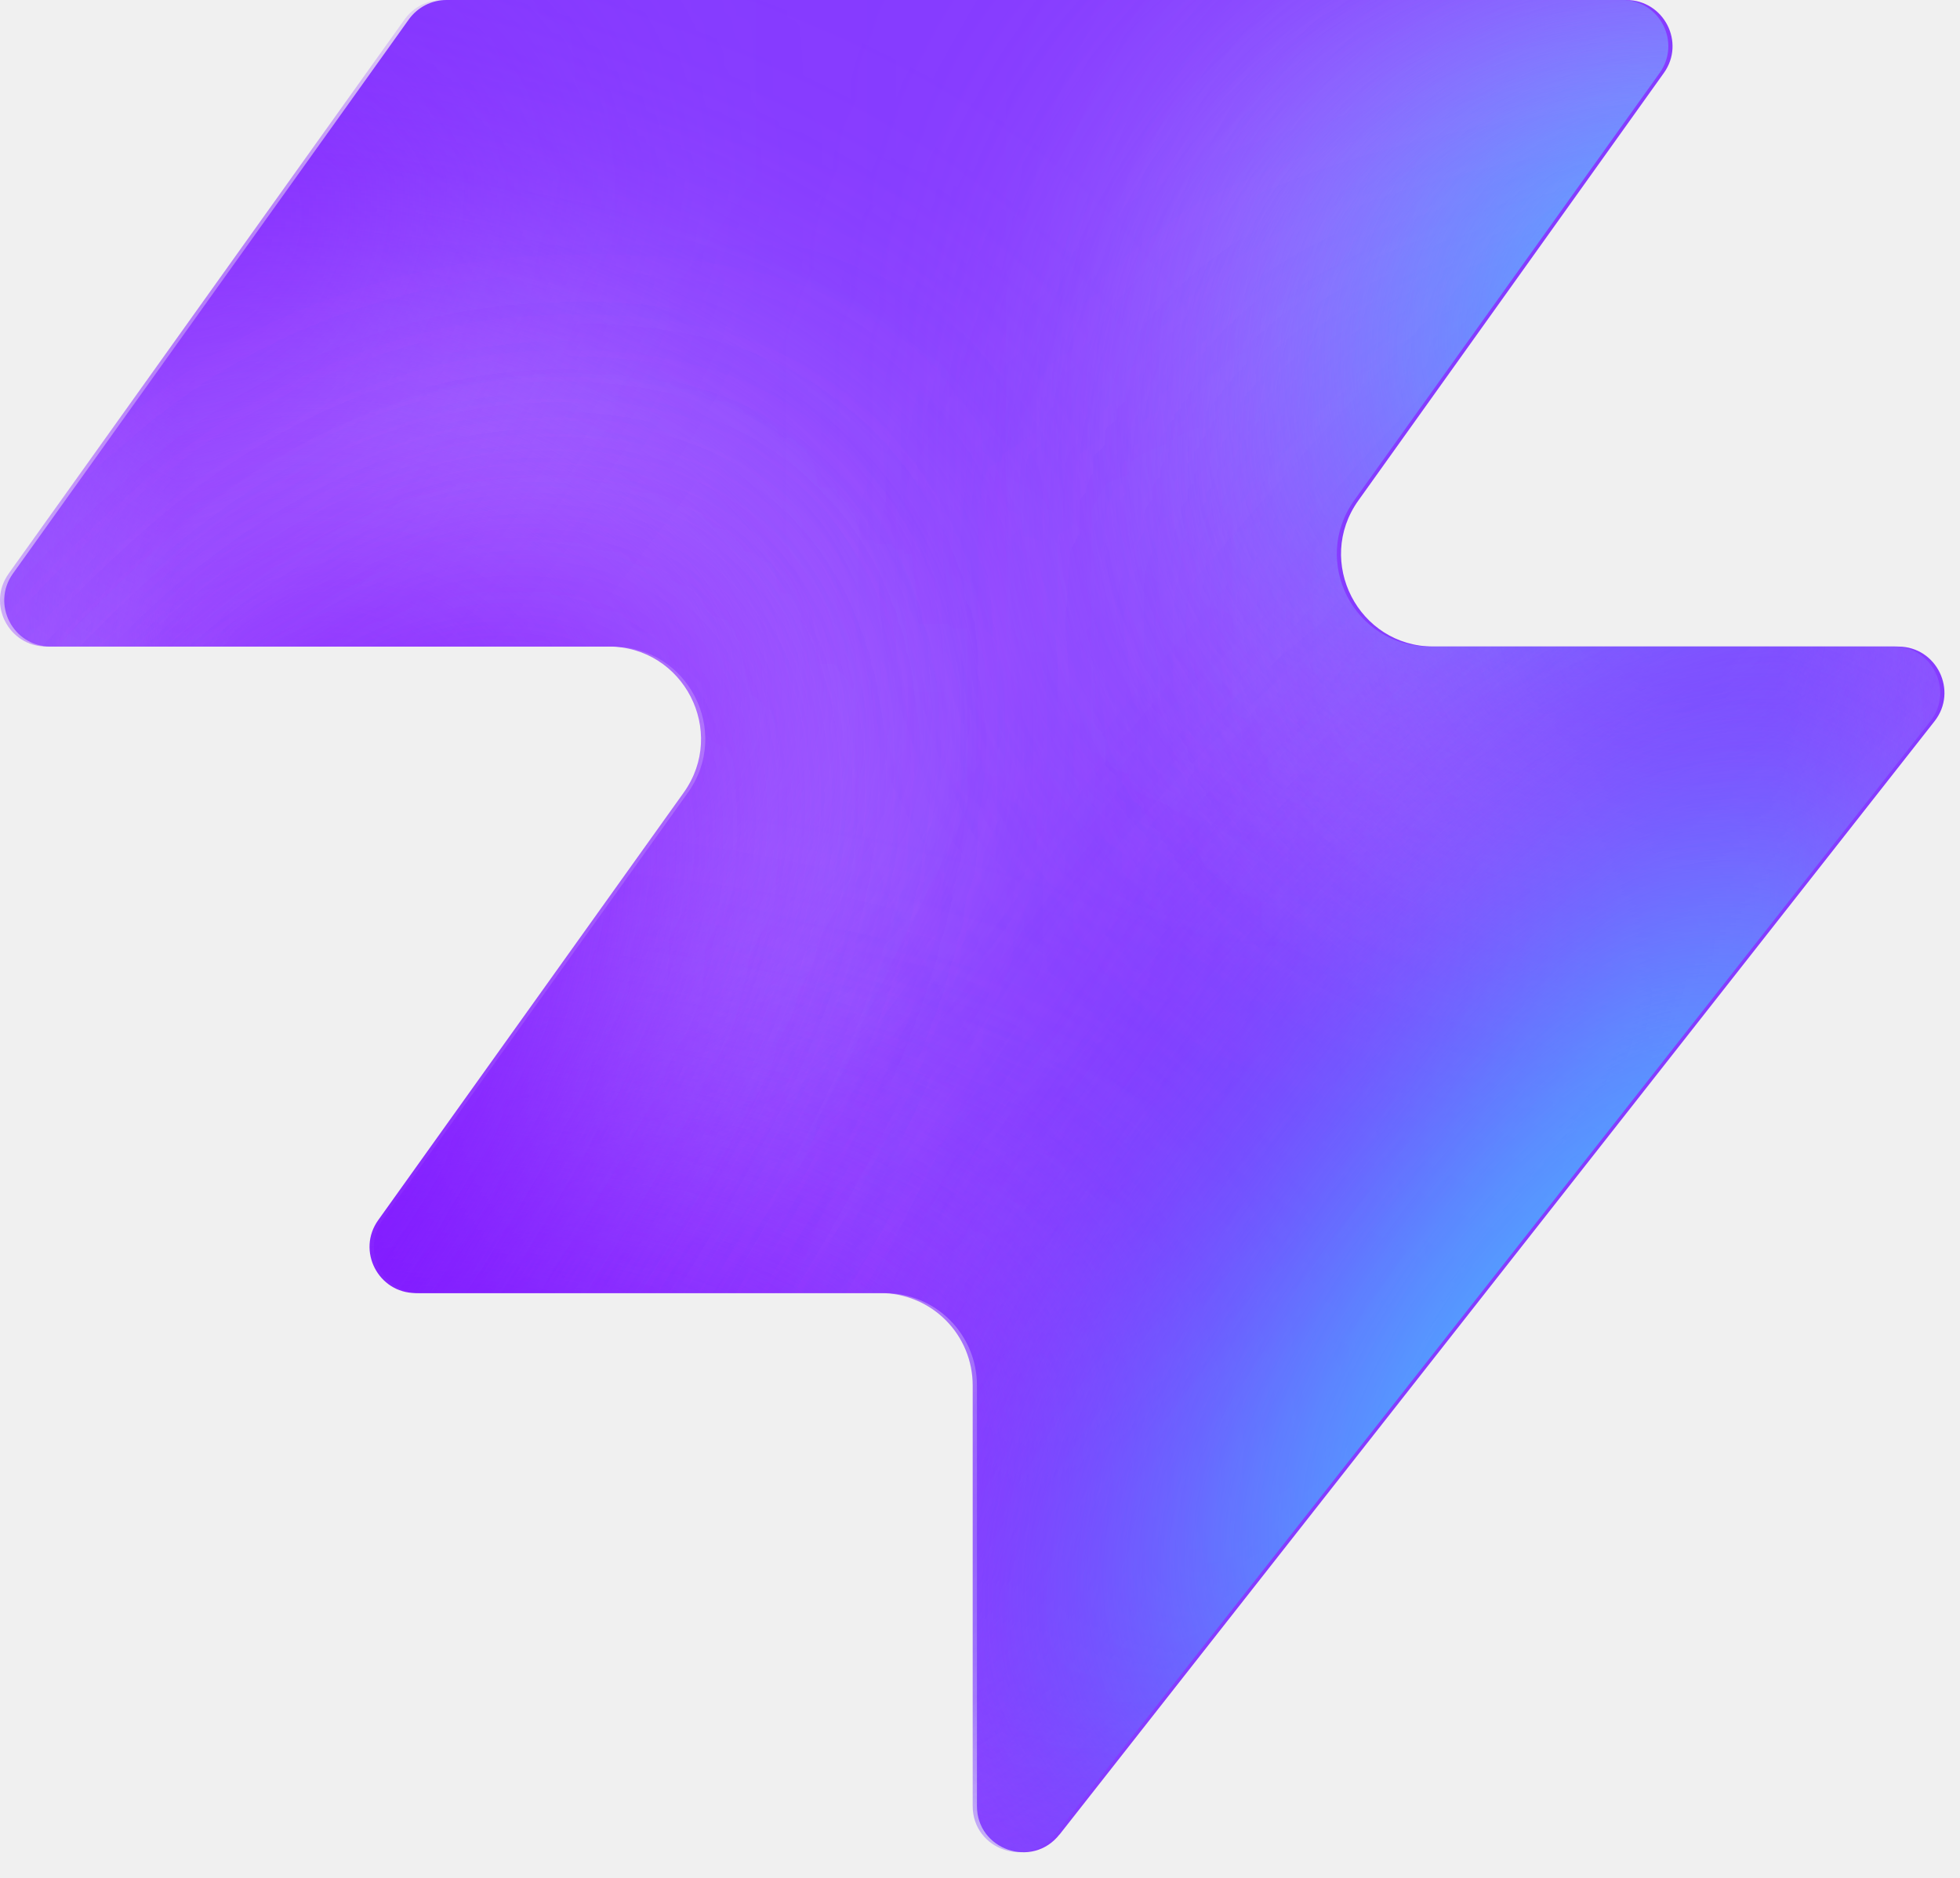
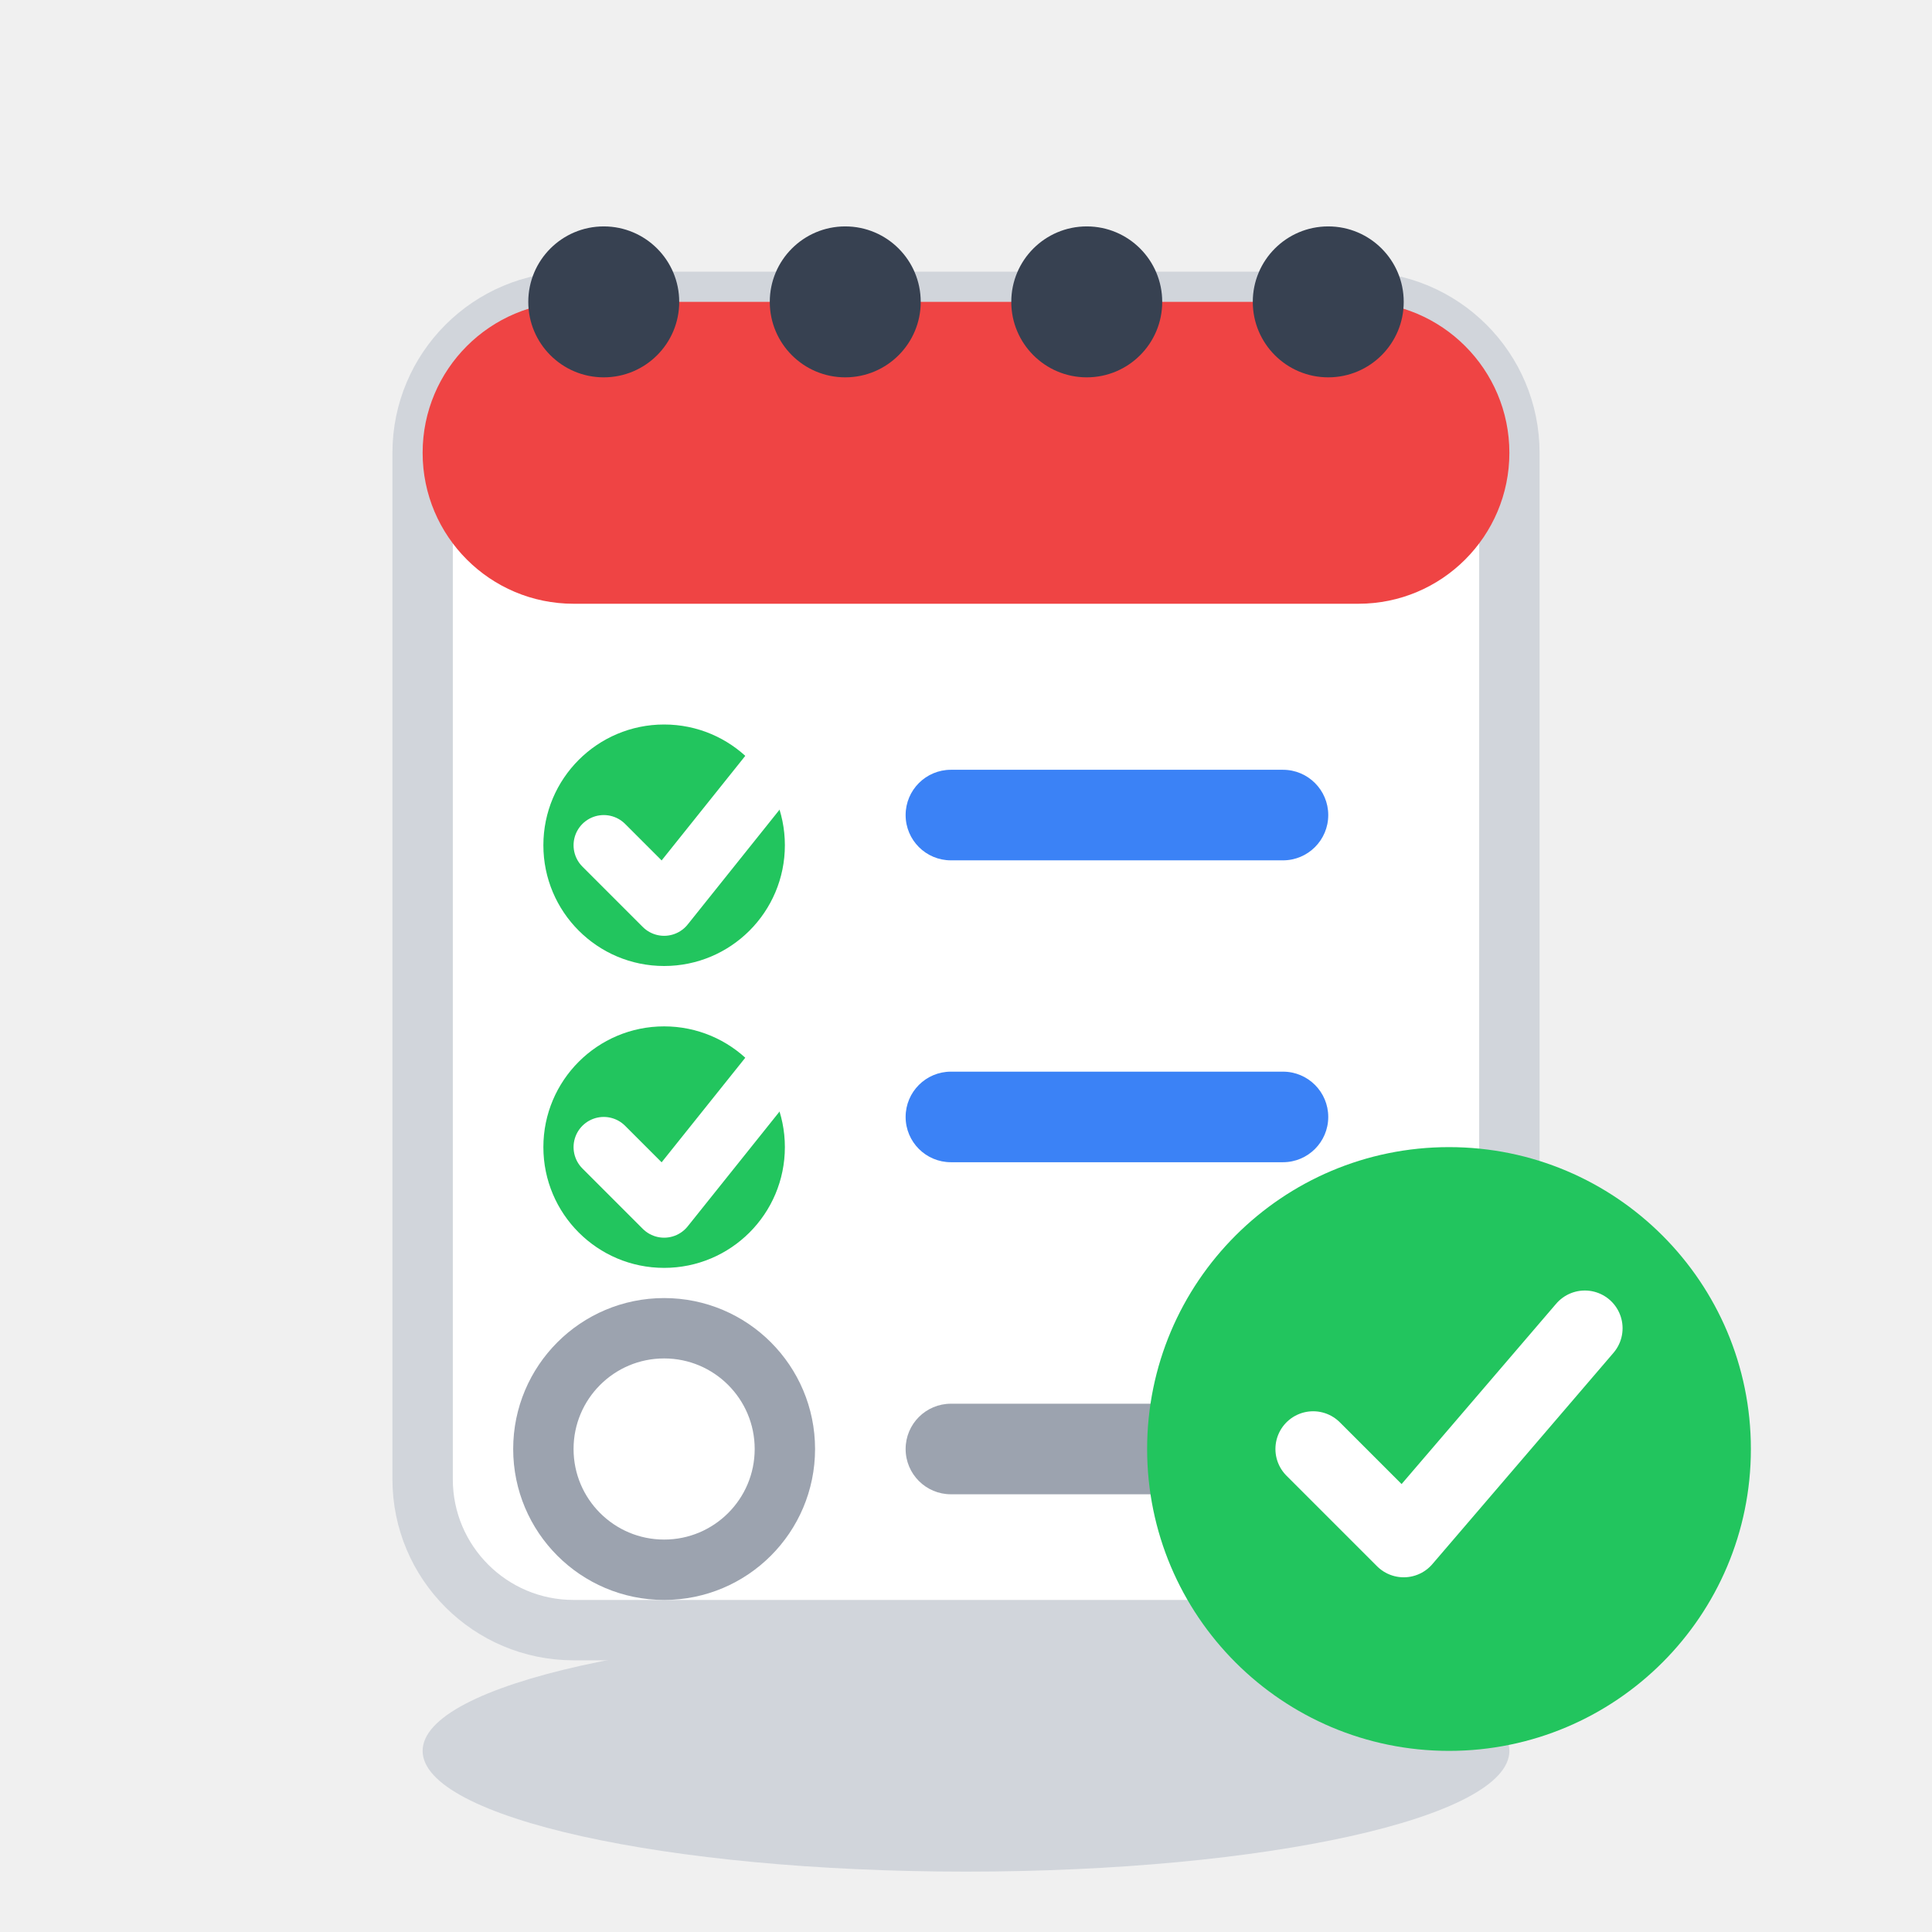
- <svg xmlns="http://www.w3.org/2000/svg" width="48" height="46" fill="none" viewBox="0 0 48 46">
-   <path fill="#863bff" d="M25.946 44.938c-.664.845-2.021.375-2.021-.698V33.937a2.26 2.26 0 0 0-2.262-2.262H10.287c-.92 0-1.456-1.04-.92-1.788l7.48-10.471c1.07-1.497 0-3.578-1.842-3.578H1.237c-.92 0-1.456-1.04-.92-1.788L10.013.474c.214-.297.556-.474.92-.474h28.894c.92 0 1.456 1.04.92 1.788l-7.48 10.471c-1.07 1.498 0 3.579 1.842 3.579h11.377c.943 0 1.473 1.088.89 1.83L25.947 44.94z" style="fill:#863bff;fill:color(display-p3 .525 .23 1);fill-opacity:1" />
-   <mask id="a" width="48" height="46" x="0" y="0" maskUnits="userSpaceOnUse" style="mask-type:alpha">
-     <path fill="#000" d="M25.842 44.938c-.664.844-2.021.375-2.021-.698V33.937a2.26 2.26 0 0 0-2.262-2.262H10.183c-.92 0-1.456-1.04-.92-1.788l7.48-10.471c1.07-1.498 0-3.579-1.842-3.579H1.133c-.92 0-1.456-1.04-.92-1.787L9.91.473c.214-.297.556-.474.92-.474h28.894c.92 0 1.456 1.04.92 1.788l-7.48 10.471c-1.07 1.498 0 3.578 1.842 3.578h11.377c.943 0 1.473 1.088.89 1.832L25.843 44.94z" style="fill:#000;fill-opacity:1" />
-   </mask>
-   <g mask="url(#a)">
-     <g filter="url(#b)">
-       <ellipse cx="5.508" cy="14.704" fill="#ede6ff" rx="5.508" ry="14.704" style="fill:#ede6ff;fill:color(display-p3 .927 .903 1);fill-opacity:1" transform="matrix(.00324 1 1 -.00324 -4.47 31.516)" />
-     </g>
-     <g filter="url(#c)">
-       <ellipse cx="10.399" cy="29.851" fill="#ede6ff" rx="10.399" ry="29.851" style="fill:#ede6ff;fill:color(display-p3 .927 .903 1);fill-opacity:1" transform="matrix(.00324 1 1 -.00324 -39.328 7.883)" />
-     </g>
-     <g filter="url(#d)">
-       <ellipse cx="5.508" cy="30.487" fill="#7e14ff" rx="5.508" ry="30.487" style="fill:#7e14ff;fill:color(display-p3 .492 .077 1);fill-opacity:1" transform="rotate(89.814 -25.913 -14.639)scale(1 -1)" />
-     </g>
-     <g filter="url(#e)">
-       <ellipse cx="5.508" cy="30.599" fill="#7e14ff" rx="5.508" ry="30.599" style="fill:#7e14ff;fill:color(display-p3 .492 .077 1);fill-opacity:1" transform="rotate(89.814 -32.644 -3.334)scale(1 -1)" />
-     </g>
-     <g filter="url(#f)">
-       <ellipse cx="5.508" cy="30.599" fill="#7e14ff" rx="5.508" ry="30.599" style="fill:#7e14ff;fill:color(display-p3 .492 .077 1);fill-opacity:1" transform="matrix(.00324 1 1 -.00324 -34.34 30.47)" />
-     </g>
-     <g filter="url(#g)">
-       <ellipse cx="14.072" cy="22.078" fill="#ede6ff" rx="14.072" ry="22.078" style="fill:#ede6ff;fill:color(display-p3 .927 .903 1);fill-opacity:1" transform="rotate(93.35 24.506 48.493)scale(-1 1)" />
-     </g>
-     <g filter="url(#h)">
-       <ellipse cx="3.47" cy="21.501" fill="#7e14ff" rx="3.47" ry="21.501" style="fill:#7e14ff;fill:color(display-p3 .492 .077 1);fill-opacity:1" transform="rotate(89.009 28.708 47.59)scale(-1 1)" />
-     </g>
-     <g filter="url(#i)">
-       <ellipse cx="3.47" cy="21.501" fill="#7e14ff" rx="3.47" ry="21.501" style="fill:#7e14ff;fill:color(display-p3 .492 .077 1);fill-opacity:1" transform="rotate(89.009 28.708 47.59)scale(-1 1)" />
-     </g>
-     <g filter="url(#j)">
-       <ellipse cx=".387" cy="8.972" fill="#7e14ff" rx="4.407" ry="29.108" style="fill:#7e14ff;fill:color(display-p3 .492 .077 1);fill-opacity:1" transform="rotate(39.51 .387 8.972)" />
-     </g>
-     <g filter="url(#k)">
-       <ellipse cx="47.523" cy="-6.092" fill="#7e14ff" rx="4.407" ry="29.108" style="fill:#7e14ff;fill:color(display-p3 .492 .077 1);fill-opacity:1" transform="rotate(37.892 47.523 -6.092)" />
-     </g>
-     <g filter="url(#l)">
-       <ellipse cx="41.412" cy="6.333" fill="#47bfff" rx="5.971" ry="9.665" style="fill:#47bfff;fill:color(display-p3 .28 .748 1);fill-opacity:1" transform="rotate(37.892 41.412 6.333)" />
-     </g>
-     <g filter="url(#m)">
-       <ellipse cx="-1.879" cy="38.332" fill="#7e14ff" rx="4.407" ry="29.108" style="fill:#7e14ff;fill:color(display-p3 .492 .077 1);fill-opacity:1" transform="rotate(37.892 -1.88 38.332)" />
-     </g>
-     <g filter="url(#n)">
-       <ellipse cx="-1.879" cy="38.332" fill="#7e14ff" rx="4.407" ry="29.108" style="fill:#7e14ff;fill:color(display-p3 .492 .077 1);fill-opacity:1" transform="rotate(37.892 -1.88 38.332)" />
-     </g>
-     <g filter="url(#o)">
-       <ellipse cx="35.651" cy="29.907" fill="#7e14ff" rx="4.407" ry="29.108" style="fill:#7e14ff;fill:color(display-p3 .492 .077 1);fill-opacity:1" transform="rotate(37.892 35.651 29.907)" />
-     </g>
-     <g filter="url(#p)">
-       <ellipse cx="38.418" cy="32.4" fill="#47bfff" rx="5.971" ry="15.297" style="fill:#47bfff;fill:color(display-p3 .28 .748 1);fill-opacity:1" transform="rotate(37.892 38.418 32.4)" />
-     </g>
-   </g>
-   <defs>
-     <filter id="b" width="60.045" height="41.654" x="-19.77" y="16.149" color-interpolation-filters="sRGB" filterUnits="userSpaceOnUse">
-       <feFlood flood-opacity="0" result="BackgroundImageFix" />
-       <feBlend in="SourceGraphic" in2="BackgroundImageFix" result="shape" />
-       <feGaussianBlur result="effect1_foregroundBlur_2002_17158" stdDeviation="7.659" />
-     </filter>
-     <filter id="c" width="90.34" height="51.437" x="-54.613" y="-7.533" color-interpolation-filters="sRGB" filterUnits="userSpaceOnUse">
-       <feFlood flood-opacity="0" result="BackgroundImageFix" />
-       <feBlend in="SourceGraphic" in2="BackgroundImageFix" result="shape" />
-       <feGaussianBlur result="effect1_foregroundBlur_2002_17158" stdDeviation="7.659" />
-     </filter>
-     <filter id="d" width="79.355" height="29.4" x="-49.64" y="2.03" color-interpolation-filters="sRGB" filterUnits="userSpaceOnUse">
-       <feFlood flood-opacity="0" result="BackgroundImageFix" />
-       <feBlend in="SourceGraphic" in2="BackgroundImageFix" result="shape" />
-       <feGaussianBlur result="effect1_foregroundBlur_2002_17158" stdDeviation="4.596" />
-     </filter>
-     <filter id="e" width="79.579" height="29.4" x="-45.045" y="20.029" color-interpolation-filters="sRGB" filterUnits="userSpaceOnUse">
-       <feFlood flood-opacity="0" result="BackgroundImageFix" />
-       <feBlend in="SourceGraphic" in2="BackgroundImageFix" result="shape" />
-       <feGaussianBlur result="effect1_foregroundBlur_2002_17158" stdDeviation="4.596" />
-     </filter>
-     <filter id="f" width="79.579" height="29.4" x="-43.513" y="21.178" color-interpolation-filters="sRGB" filterUnits="userSpaceOnUse">
-       <feFlood flood-opacity="0" result="BackgroundImageFix" />
-       <feBlend in="SourceGraphic" in2="BackgroundImageFix" result="shape" />
-       <feGaussianBlur result="effect1_foregroundBlur_2002_17158" stdDeviation="4.596" />
-     </filter>
-     <filter id="g" width="74.749" height="58.852" x="15.756" y="-17.901" color-interpolation-filters="sRGB" filterUnits="userSpaceOnUse">
-       <feFlood flood-opacity="0" result="BackgroundImageFix" />
-       <feBlend in="SourceGraphic" in2="BackgroundImageFix" result="shape" />
-       <feGaussianBlur result="effect1_foregroundBlur_2002_17158" stdDeviation="7.659" />
-     </filter>
-     <filter id="h" width="61.377" height="25.362" x="23.548" y="2.284" color-interpolation-filters="sRGB" filterUnits="userSpaceOnUse">
-       <feFlood flood-opacity="0" result="BackgroundImageFix" />
-       <feBlend in="SourceGraphic" in2="BackgroundImageFix" result="shape" />
-       <feGaussianBlur result="effect1_foregroundBlur_2002_17158" stdDeviation="4.596" />
-     </filter>
-     <filter id="i" width="61.377" height="25.362" x="23.548" y="2.284" color-interpolation-filters="sRGB" filterUnits="userSpaceOnUse">
-       <feFlood flood-opacity="0" result="BackgroundImageFix" />
-       <feBlend in="SourceGraphic" in2="BackgroundImageFix" result="shape" />
-       <feGaussianBlur result="effect1_foregroundBlur_2002_17158" stdDeviation="4.596" />
-     </filter>
-     <filter id="j" width="56.045" height="63.649" x="-27.636" y="-22.853" color-interpolation-filters="sRGB" filterUnits="userSpaceOnUse">
-       <feFlood flood-opacity="0" result="BackgroundImageFix" />
-       <feBlend in="SourceGraphic" in2="BackgroundImageFix" result="shape" />
-       <feGaussianBlur result="effect1_foregroundBlur_2002_17158" stdDeviation="4.596" />
-     </filter>
-     <filter id="k" width="54.814" height="64.646" x="20.116" y="-38.415" color-interpolation-filters="sRGB" filterUnits="userSpaceOnUse">
-       <feFlood flood-opacity="0" result="BackgroundImageFix" />
-       <feBlend in="SourceGraphic" in2="BackgroundImageFix" result="shape" />
-       <feGaussianBlur result="effect1_foregroundBlur_2002_17158" stdDeviation="4.596" />
-     </filter>
-     <filter id="l" width="33.541" height="35.313" x="24.641" y="-11.323" color-interpolation-filters="sRGB" filterUnits="userSpaceOnUse">
-       <feFlood flood-opacity="0" result="BackgroundImageFix" />
-       <feBlend in="SourceGraphic" in2="BackgroundImageFix" result="shape" />
-       <feGaussianBlur result="effect1_foregroundBlur_2002_17158" stdDeviation="4.596" />
-     </filter>
-     <filter id="m" width="54.814" height="64.646" x="-29.286" y="6.009" color-interpolation-filters="sRGB" filterUnits="userSpaceOnUse">
-       <feFlood flood-opacity="0" result="BackgroundImageFix" />
-       <feBlend in="SourceGraphic" in2="BackgroundImageFix" result="shape" />
-       <feGaussianBlur result="effect1_foregroundBlur_2002_17158" stdDeviation="4.596" />
-     </filter>
-     <filter id="n" width="54.814" height="64.646" x="-29.286" y="6.009" color-interpolation-filters="sRGB" filterUnits="userSpaceOnUse">
-       <feFlood flood-opacity="0" result="BackgroundImageFix" />
-       <feBlend in="SourceGraphic" in2="BackgroundImageFix" result="shape" />
-       <feGaussianBlur result="effect1_foregroundBlur_2002_17158" stdDeviation="4.596" />
-     </filter>
-     <filter id="o" width="54.814" height="64.646" x="8.244" y="-2.416" color-interpolation-filters="sRGB" filterUnits="userSpaceOnUse">
-       <feFlood flood-opacity="0" result="BackgroundImageFix" />
-       <feBlend in="SourceGraphic" in2="BackgroundImageFix" result="shape" />
-       <feGaussianBlur result="effect1_foregroundBlur_2002_17158" stdDeviation="4.596" />
-     </filter>
-     <filter id="p" width="39.409" height="43.623" x="18.713" y="10.588" color-interpolation-filters="sRGB" filterUnits="userSpaceOnUse">
-       <feFlood flood-opacity="0" result="BackgroundImageFix" />
-       <feBlend in="SourceGraphic" in2="BackgroundImageFix" result="shape" />
-       <feGaussianBlur result="effect1_foregroundBlur_2002_17158" stdDeviation="4.596" />
-     </filter>
-   </defs>
+ <svg xmlns="http://www.w3.org/2000/svg" viewBox="0 0 64 64">
+   <ellipse cx="32" cy="58" rx="18" ry="4" fill="#d1d5db" />
+   <rect x="14" y="10" width="36" height="44" rx="5" fill="#ffffff" stroke="#d1d5db" stroke-width="2" />
+   <rect x="14" y="10" width="36" height="10" rx="5" fill="#ef4444" />
+   <circle cx="20" cy="10" r="2.5" fill="#374151" />
+   <circle cx="28" cy="10" r="2.5" fill="#374151" />
+   <circle cx="36" cy="10" r="2.5" fill="#374151" />
+   <circle cx="44" cy="10" r="2.5" fill="#374151" />
+   <circle cx="22" cy="28" r="4" fill="#22c55e" />
+   <path d="M20 28l2 2 4-5" fill="none" stroke="#fff" stroke-width="2" stroke-linecap="round" stroke-linejoin="round" />
+   <rect x="30" y="25.5" width="14" height="3" rx="1.5" fill="#3b82f6" />
+   <circle cx="22" cy="38" r="4" fill="#22c55e" />
+   <path d="M20 38l2 2 4-5" fill="none" stroke="#fff" stroke-width="2" stroke-linecap="round" stroke-linejoin="round" />
+   <rect x="30" y="35.5" width="14" height="3" rx="1.5" fill="#3b82f6" />
+   <circle cx="22" cy="48" r="4" fill="none" stroke="#9ca3af" stroke-width="2" />
+   <rect x="30" y="46.5" width="14" height="3" rx="1.5" fill="#9ca3af" />
+   <circle cx="48" cy="48" r="10" fill="#22c55e" />
+   <path d="M43.5 48l3 3 6-7" fill="none" stroke="#fff" stroke-width="2.5" stroke-linecap="round" stroke-linejoin="round" />
</svg>
